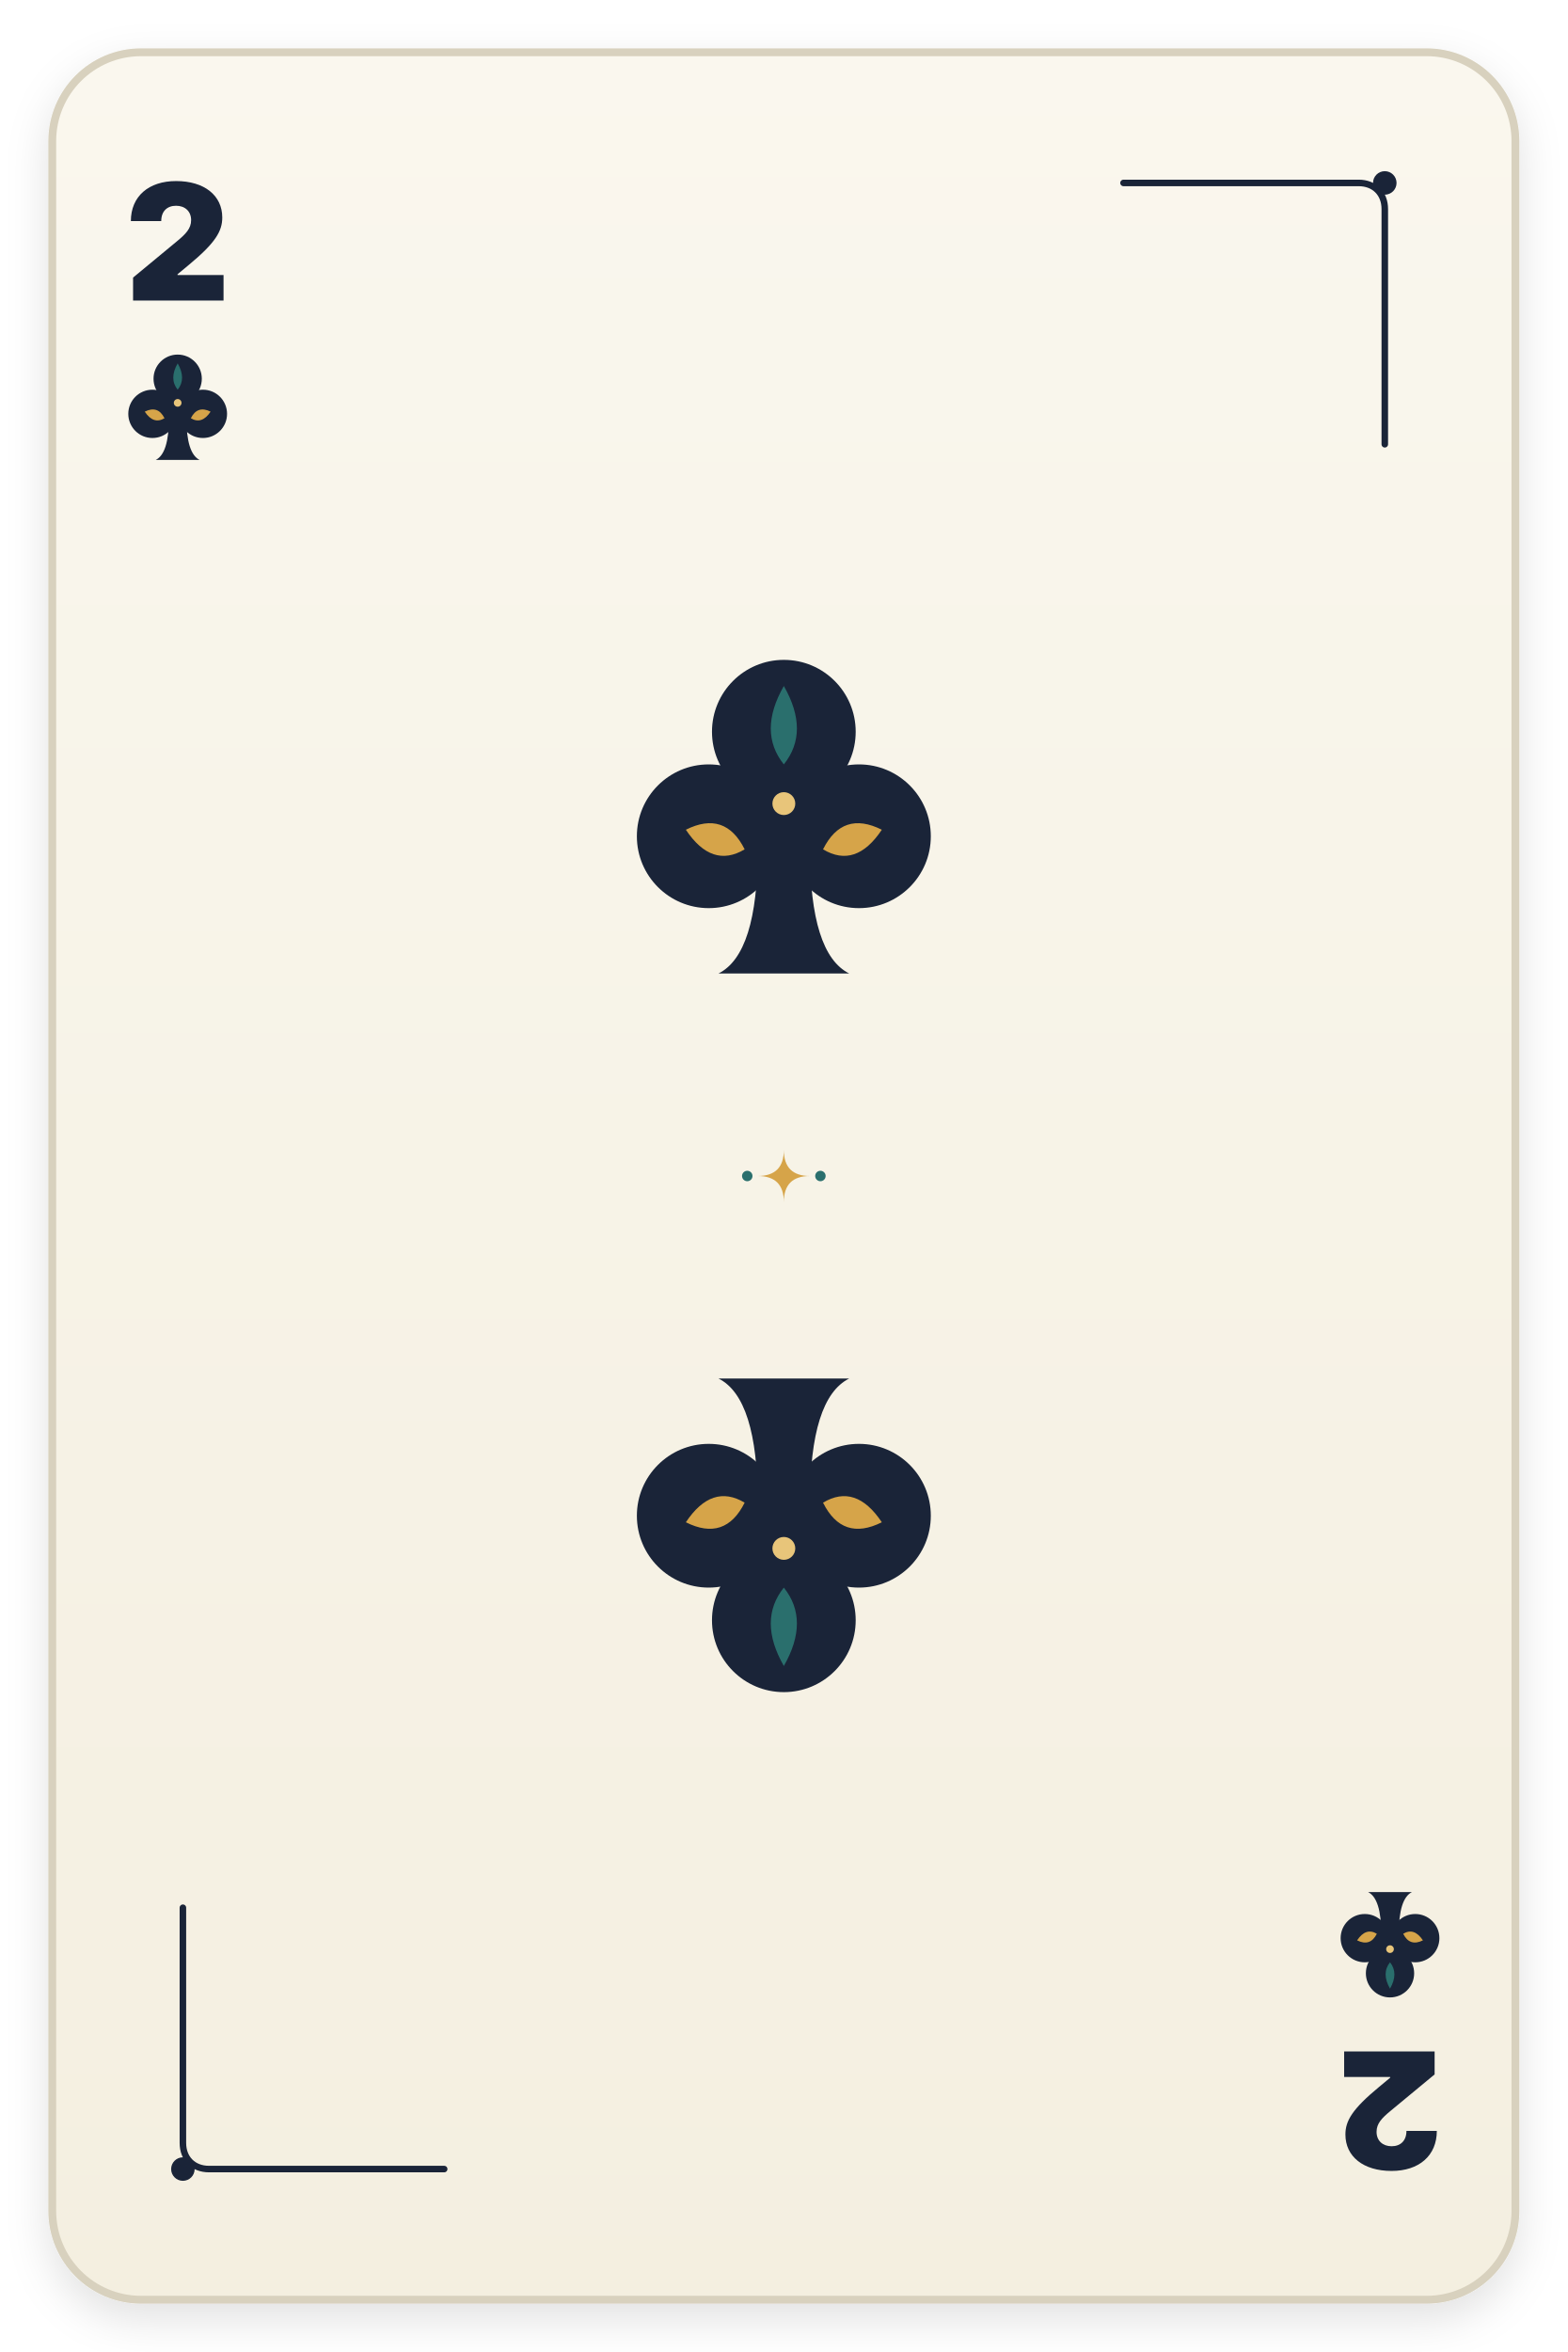
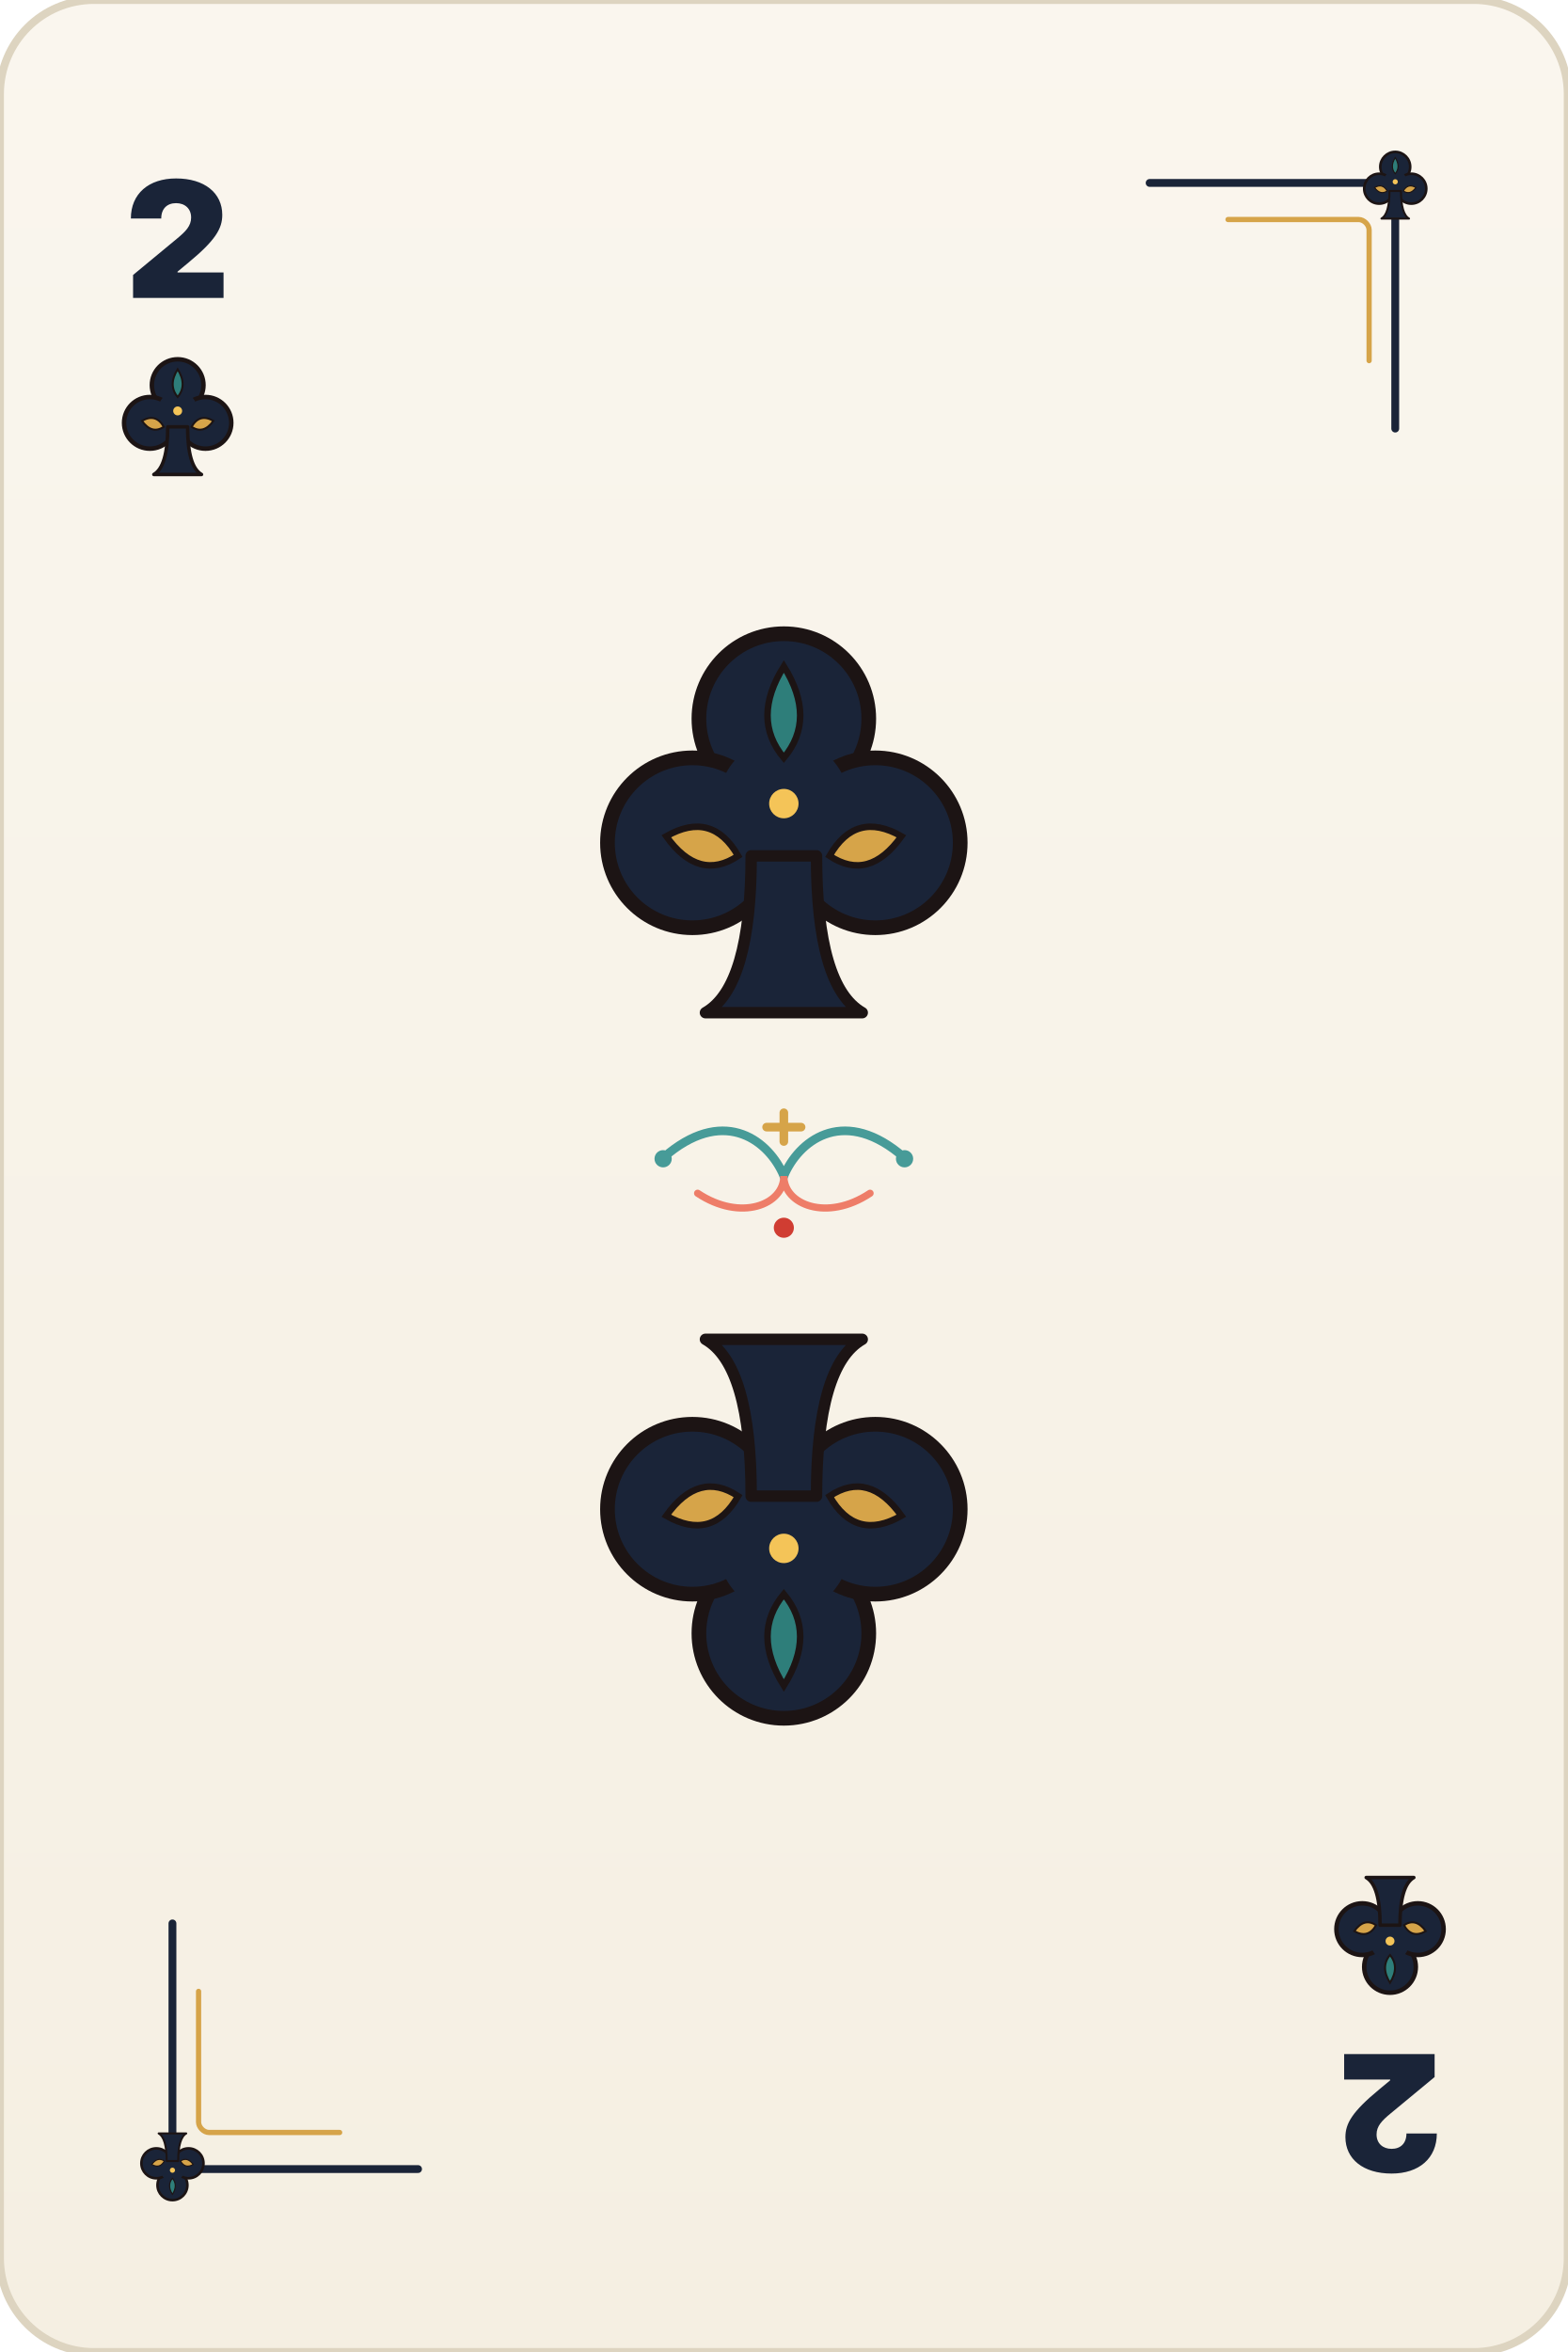
<svg xmlns="http://www.w3.org/2000/svg" width="600" height="900" viewBox="0 0 600 900">
  <defs>
    <linearGradient id="bgGrad" x1="0" y1="0" x2="0" y2="1">
-       <stop offset="0%" stop-color="#FAF7EE" />
-       <stop offset="100%" stop-color="#F4EFE0" />
+       <stop offset="0%" stop-color="#FAF6EE" />
+       <stop offset="100%" stop-color="#F5EFE2" />
    </linearGradient>
-     <filter id="cardShadow" x="-5%" y="-5%" width="110%" height="110%">
-       <feDropShadow dx="0" dy="6" stdDeviation="8" flood-color="#000000" flood-opacity="0.12" />
-     </filter>
  </defs>
-   <rect x="20" y="20" width="560" height="860" rx="34" fill="url(#bgGrad)" stroke="#D8D1BE" stroke-width="3" filter="url(#cardShadow)" />
-   <path d="M 430,70 L 520,70 C 526,70 530,74 530,80 L 530,170" fill="none" stroke="#1A2438" stroke-width="2.5" stroke-linecap="round" />
-   <circle cx="530" cy="70" r="4.5" fill="#1A2438" />
-   <path d="M 170,830 L 80,830 C 74,830 70,826 70,820 L 70,730" fill="none" stroke="#1A2438" stroke-width="2.5" stroke-linecap="round" />
-   <circle cx="70" cy="830" r="4.5" fill="#1A2438" />
-   <g transform="translate(68, 60)">
-     <text x="0" y="55" font-family="'system-ui', -apple-system, 'Georgia', serif" font-weight="900" font-size="62" fill="#1A2438" text-anchor="middle">2</text>
-     <g transform="translate(0, 95) scale(0.42) ">
-       <circle cx="0" cy="-24" r="22" fill="#1A2438" />
-       <circle cx="-23" cy="8" r="22" fill="#1A2438" />
-       <circle cx="23" cy="8" r="22" fill="#1A2438" />
-       <circle cx="0" cy="-2" r="16" fill="#1A2438" />
-       <path d="M -8,12 Q -8,44 -20,50 L 20,50 Q 8,44 8,12 Z" fill="#1A2438" />
-       <path d="M 0,-38 Q -8,-24 0,-14 Q 8,-24 0,-38 Z" fill="#2A6F6D" />
-       <path d="M -30,6 Q -18,0 -12,12 Q -22,18 -30,6 Z" fill="#D6A449" />
-       <path d="M 30,6 Q 18,0 12,12 Q 22,18 30,6 Z" fill="#D6A449" />
-       <circle cx="0" cy="-2" r="3.5" fill="#E8C57A" />
+   <rect x="0" y="0" width="600" height="900" rx="36" fill="url(#bgGrad)" stroke="#DDD4C0" stroke-width="3" />
+   <path d="M 440,70 L 524,70 C 530,70 534,74 534,80 L 534,164" fill="none" stroke="#1A2438" stroke-width="3" stroke-linecap="round" />
+   <path d="M 470,84 L 520,84 C 522,84 524,86 524,88 L 524,138" fill="none" stroke="#D6A449" stroke-width="2" stroke-linecap="round" />
+   <g transform="translate(534, 70) scale(0.22) ">
+     <circle cx="0" cy="-28" r="26" fill="#1A2438" stroke="#1C1414" stroke-width="4.5" />
+     <circle cx="-28" cy="10" r="26" fill="#1A2438" stroke="#1C1414" stroke-width="4.5" />
+     <circle cx="28" cy="10" r="26" fill="#1A2438" stroke="#1C1414" stroke-width="4.5" />
+     <circle cx="0" cy="-2" r="20" fill="#1A2438" />
+     <path d="M -10,14 Q -10,54 -24,62 L 24,62 Q 10,54 10,14 Z" fill="#1A2438" stroke="#1C1414" stroke-width="3.5" stroke-linejoin="round" />
+     <path d="M 0,-44 Q -10,-28 0,-16 Q 10,-28 0,-44 Z" fill="#2E7E7A" stroke="#1C1414" stroke-width="2" />
+     <path d="M -36,8 Q -22,0 -14,14 Q -26,22 -36,8 Z" fill="#D6A449" stroke="#1C1414" stroke-width="2" />
+     <path d="M 36,8 Q 22,0 14,14 Q 26,22 36,8 Z" fill="#D6A449" stroke="#1C1414" stroke-width="2" />
+     <circle cx="0" cy="-2" r="4.5" fill="#F4C458" />
+   </g>
+   <path d="M 160,830 L 76,830 C 70,830 66,826 66,820 L 66,736" fill="none" stroke="#1A2438" stroke-width="3" stroke-linecap="round" />
+   <path d="M 130,816 L 80,816 C 78,816 76,814 76,812 L 76,762" fill="none" stroke="#D6A449" stroke-width="2" stroke-linecap="round" />
+   <g transform="translate(66, 830) scale(0.22) rotate(180)">
+     <circle cx="0" cy="-28" r="26" fill="#1A2438" stroke="#1C1414" stroke-width="4.5" />
+     <circle cx="-28" cy="10" r="26" fill="#1A2438" stroke="#1C1414" stroke-width="4.5" />
+     <circle cx="28" cy="10" r="26" fill="#1A2438" stroke="#1C1414" stroke-width="4.5" />
+     <circle cx="0" cy="-2" r="20" fill="#1A2438" />
+     <path d="M -10,14 Q -10,54 -24,62 L 24,62 Q 10,54 10,14 Z" fill="#1A2438" stroke="#1C1414" stroke-width="3.5" stroke-linejoin="round" />
+     <path d="M 0,-44 Q -10,-28 0,-16 Q 10,-28 0,-44 Z" fill="#2E7E7A" stroke="#1C1414" stroke-width="2" />
+     <path d="M -36,8 Q -22,0 -14,14 Q -26,22 -36,8 Z" fill="#D6A449" stroke="#1C1414" stroke-width="2" />
+     <path d="M 36,8 Q 22,0 14,14 Q 26,22 36,8 Z" fill="#D6A449" stroke="#1C1414" stroke-width="2" />
+     <circle cx="0" cy="-2" r="4.5" fill="#F4C458" />
+   </g>
+   <g transform="translate(68, 62)">
+     <text x="0" y="52" font-family="-apple-system, system-ui, 'Georgia', serif" font-weight="900" font-size="62" fill="#1A2438" text-anchor="middle">2</text>
+     <g transform="translate(0, 96) scale(0.38) ">
+       <circle cx="0" cy="-28" r="26" fill="#1A2438" stroke="#1C1414" stroke-width="4.5" />
+       <circle cx="-28" cy="10" r="26" fill="#1A2438" stroke="#1C1414" stroke-width="4.5" />
+       <circle cx="28" cy="10" r="26" fill="#1A2438" stroke="#1C1414" stroke-width="4.5" />
+       <circle cx="0" cy="-2" r="20" fill="#1A2438" />
+       <path d="M -10,14 Q -10,54 -24,62 L 24,62 Q 10,54 10,14 Z" fill="#1A2438" stroke="#1C1414" stroke-width="3.5" stroke-linejoin="round" />
+       <path d="M 0,-44 Q -10,-28 0,-16 Q 10,-28 0,-44 Z" fill="#2E7E7A" stroke="#1C1414" stroke-width="2" />
+       <path d="M -36,8 Q -22,0 -14,14 Q -26,22 -36,8 Z" fill="#D6A449" stroke="#1C1414" stroke-width="2" />
+       <path d="M 36,8 Q 22,0 14,14 Q 26,22 36,8 Z" fill="#D6A449" stroke="#1C1414" stroke-width="2" />
+       <circle cx="0" cy="-2" r="4.5" fill="#F4C458" />
    </g>
  </g>
-   <g transform="translate(532, 840) rotate(180)">
-     <text x="0" y="55" font-family="'system-ui', -apple-system, 'Georgia', serif" font-weight="900" font-size="62" fill="#1A2438" text-anchor="middle">2</text>
-     <g transform="translate(0, 95) scale(0.42) ">
-       <circle cx="0" cy="-24" r="22" fill="#1A2438" />
-       <circle cx="-23" cy="8" r="22" fill="#1A2438" />
-       <circle cx="23" cy="8" r="22" fill="#1A2438" />
-       <circle cx="0" cy="-2" r="16" fill="#1A2438" />
-       <path d="M -8,12 Q -8,44 -20,50 L 20,50 Q 8,44 8,12 Z" fill="#1A2438" />
-       <path d="M 0,-38 Q -8,-24 0,-14 Q 8,-24 0,-38 Z" fill="#2A6F6D" />
-       <path d="M -30,6 Q -18,0 -12,12 Q -22,18 -30,6 Z" fill="#D6A449" />
-       <path d="M 30,6 Q 18,0 12,12 Q 22,18 30,6 Z" fill="#D6A449" />
-       <circle cx="0" cy="-2" r="3.5" fill="#E8C57A" />
+   <g transform="translate(532, 838) rotate(180)">
+     <text x="0" y="52" font-family="-apple-system, system-ui, 'Georgia', serif" font-weight="900" font-size="62" fill="#1A2438" text-anchor="middle">2</text>
+     <g transform="translate(0, 96) scale(0.38) ">
+       <circle cx="0" cy="-28" r="26" fill="#1A2438" stroke="#1C1414" stroke-width="4.5" />
+       <circle cx="-28" cy="10" r="26" fill="#1A2438" stroke="#1C1414" stroke-width="4.5" />
+       <circle cx="28" cy="10" r="26" fill="#1A2438" stroke="#1C1414" stroke-width="4.5" />
+       <circle cx="0" cy="-2" r="20" fill="#1A2438" />
+       <path d="M -10,14 Q -10,54 -24,62 L 24,62 Q 10,54 10,14 Z" fill="#1A2438" stroke="#1C1414" stroke-width="3.5" stroke-linejoin="round" />
+       <path d="M 0,-44 Q -10,-28 0,-16 Q 10,-28 0,-44 Z" fill="#2E7E7A" stroke="#1C1414" stroke-width="2" />
+       <path d="M -36,8 Q -22,0 -14,14 Q -26,22 -36,8 Z" fill="#D6A449" stroke="#1C1414" stroke-width="2" />
+       <path d="M 36,8 Q 22,0 14,14 Q 26,22 36,8 Z" fill="#D6A449" stroke="#1C1414" stroke-width="2" />
+       <circle cx="0" cy="-2" r="4.5" fill="#F4C458" />
    </g>
  </g>
  <g transform="translate(300, 310) scale(1.25) ">
-     <circle cx="0" cy="-24" r="22" fill="#1A2438" />
-     <circle cx="-23" cy="8" r="22" fill="#1A2438" />
-     <circle cx="23" cy="8" r="22" fill="#1A2438" />
-     <circle cx="0" cy="-2" r="16" fill="#1A2438" />
-     <path d="M -8,12 Q -8,44 -20,50 L 20,50 Q 8,44 8,12 Z" fill="#1A2438" />
-     <path d="M 0,-38 Q -8,-24 0,-14 Q 8,-24 0,-38 Z" fill="#2A6F6D" />
-     <path d="M -30,6 Q -18,0 -12,12 Q -22,18 -30,6 Z" fill="#D6A449" />
-     <path d="M 30,6 Q 18,0 12,12 Q 22,18 30,6 Z" fill="#D6A449" />
-     <circle cx="0" cy="-2" r="3.5" fill="#E8C57A" />
+     <circle cx="0" cy="-28" r="26" fill="#1A2438" stroke="#1C1414" stroke-width="4.5" />
+     <circle cx="-28" cy="10" r="26" fill="#1A2438" stroke="#1C1414" stroke-width="4.5" />
+     <circle cx="28" cy="10" r="26" fill="#1A2438" stroke="#1C1414" stroke-width="4.5" />
+     <circle cx="0" cy="-2" r="20" fill="#1A2438" />
+     <path d="M -10,14 Q -10,54 -24,62 L 24,62 Q 10,54 10,14 Z" fill="#1A2438" stroke="#1C1414" stroke-width="3.5" stroke-linejoin="round" />
+     <path d="M 0,-44 Q -10,-28 0,-16 Q 10,-28 0,-44 Z" fill="#2E7E7A" stroke="#1C1414" stroke-width="2" />
+     <path d="M -36,8 Q -22,0 -14,14 Q -26,22 -36,8 Z" fill="#D6A449" stroke="#1C1414" stroke-width="2" />
+     <path d="M 36,8 Q 22,0 14,14 Q 26,22 36,8 Z" fill="#D6A449" stroke="#1C1414" stroke-width="2" />
+     <circle cx="0" cy="-2" r="4.5" fill="#F4C458" />
  </g>
  <g transform="translate(300, 590) scale(1.25) rotate(180)">
-     <circle cx="0" cy="-24" r="22" fill="#1A2438" />
-     <circle cx="-23" cy="8" r="22" fill="#1A2438" />
-     <circle cx="23" cy="8" r="22" fill="#1A2438" />
-     <circle cx="0" cy="-2" r="16" fill="#1A2438" />
-     <path d="M -8,12 Q -8,44 -20,50 L 20,50 Q 8,44 8,12 Z" fill="#1A2438" />
-     <path d="M 0,-38 Q -8,-24 0,-14 Q 8,-24 0,-38 Z" fill="#2A6F6D" />
-     <path d="M -30,6 Q -18,0 -12,12 Q -22,18 -30,6 Z" fill="#D6A449" />
-     <path d="M 30,6 Q 18,0 12,12 Q 22,18 30,6 Z" fill="#D6A449" />
-     <circle cx="0" cy="-2" r="3.5" fill="#E8C57A" />
+     <circle cx="0" cy="-28" r="26" fill="#1A2438" stroke="#1C1414" stroke-width="4.5" />
+     <circle cx="-28" cy="10" r="26" fill="#1A2438" stroke="#1C1414" stroke-width="4.5" />
+     <circle cx="28" cy="10" r="26" fill="#1A2438" stroke="#1C1414" stroke-width="4.5" />
+     <circle cx="0" cy="-2" r="20" fill="#1A2438" />
+     <path d="M -10,14 Q -10,54 -24,62 L 24,62 Q 10,54 10,14 Z" fill="#1A2438" stroke="#1C1414" stroke-width="3.5" stroke-linejoin="round" />
+     <path d="M 0,-44 Q -10,-28 0,-16 Q 10,-28 0,-44 Z" fill="#2E7E7A" stroke="#1C1414" stroke-width="2" />
+     <path d="M -36,8 Q -22,0 -14,14 Q -26,22 -36,8 Z" fill="#D6A449" stroke="#1C1414" stroke-width="2" />
+     <path d="M 36,8 Q 22,0 14,14 Q 26,22 36,8 Z" fill="#D6A449" stroke="#1C1414" stroke-width="2" />
+     <circle cx="0" cy="-2" r="4.5" fill="#F4C458" />
  </g>
-   <g transform="translate(300, 450)">
-     <path d="M 0,-10 Q 0,0 10,0 Q 0,0 0,10 Q 0,0 -10,0 Q 0,0 0,-10 Z" fill="#D6A449" />
-     <circle cx="-14" cy="0" r="2" fill="#2A6F6D" />
-     <circle cx="14" cy="0" r="2" fill="#2A6F6D" />
+   <g transform="translate(300, 450) scale(1.1) ">
+     <path d="M -40,-8 C -20,-24 -5,-12 0,0 C 5,-12 20,-24 40,-8" fill="none" stroke="#479B98" stroke-width="3" stroke-linecap="round" />
+     <path d="M -30,6 C -15,16 0,10 0,0 C 0,10 15,16 30,6" fill="none" stroke="#EE7D68" stroke-width="2.5" stroke-linecap="round" />
+     <path d="M 0,-12 L 0,-22 M -6,-17 L 6,-17" stroke="#D6A449" stroke-width="3" stroke-linecap="round" />
+     <circle cx="-42" cy="-6" r="3" fill="#479B98" />
+     <circle cx="42" cy="-6" r="3" fill="#479B98" />
+     <circle cx="0" cy="18" r="3.5" fill="#D03D32" />
  </g>
</svg>
